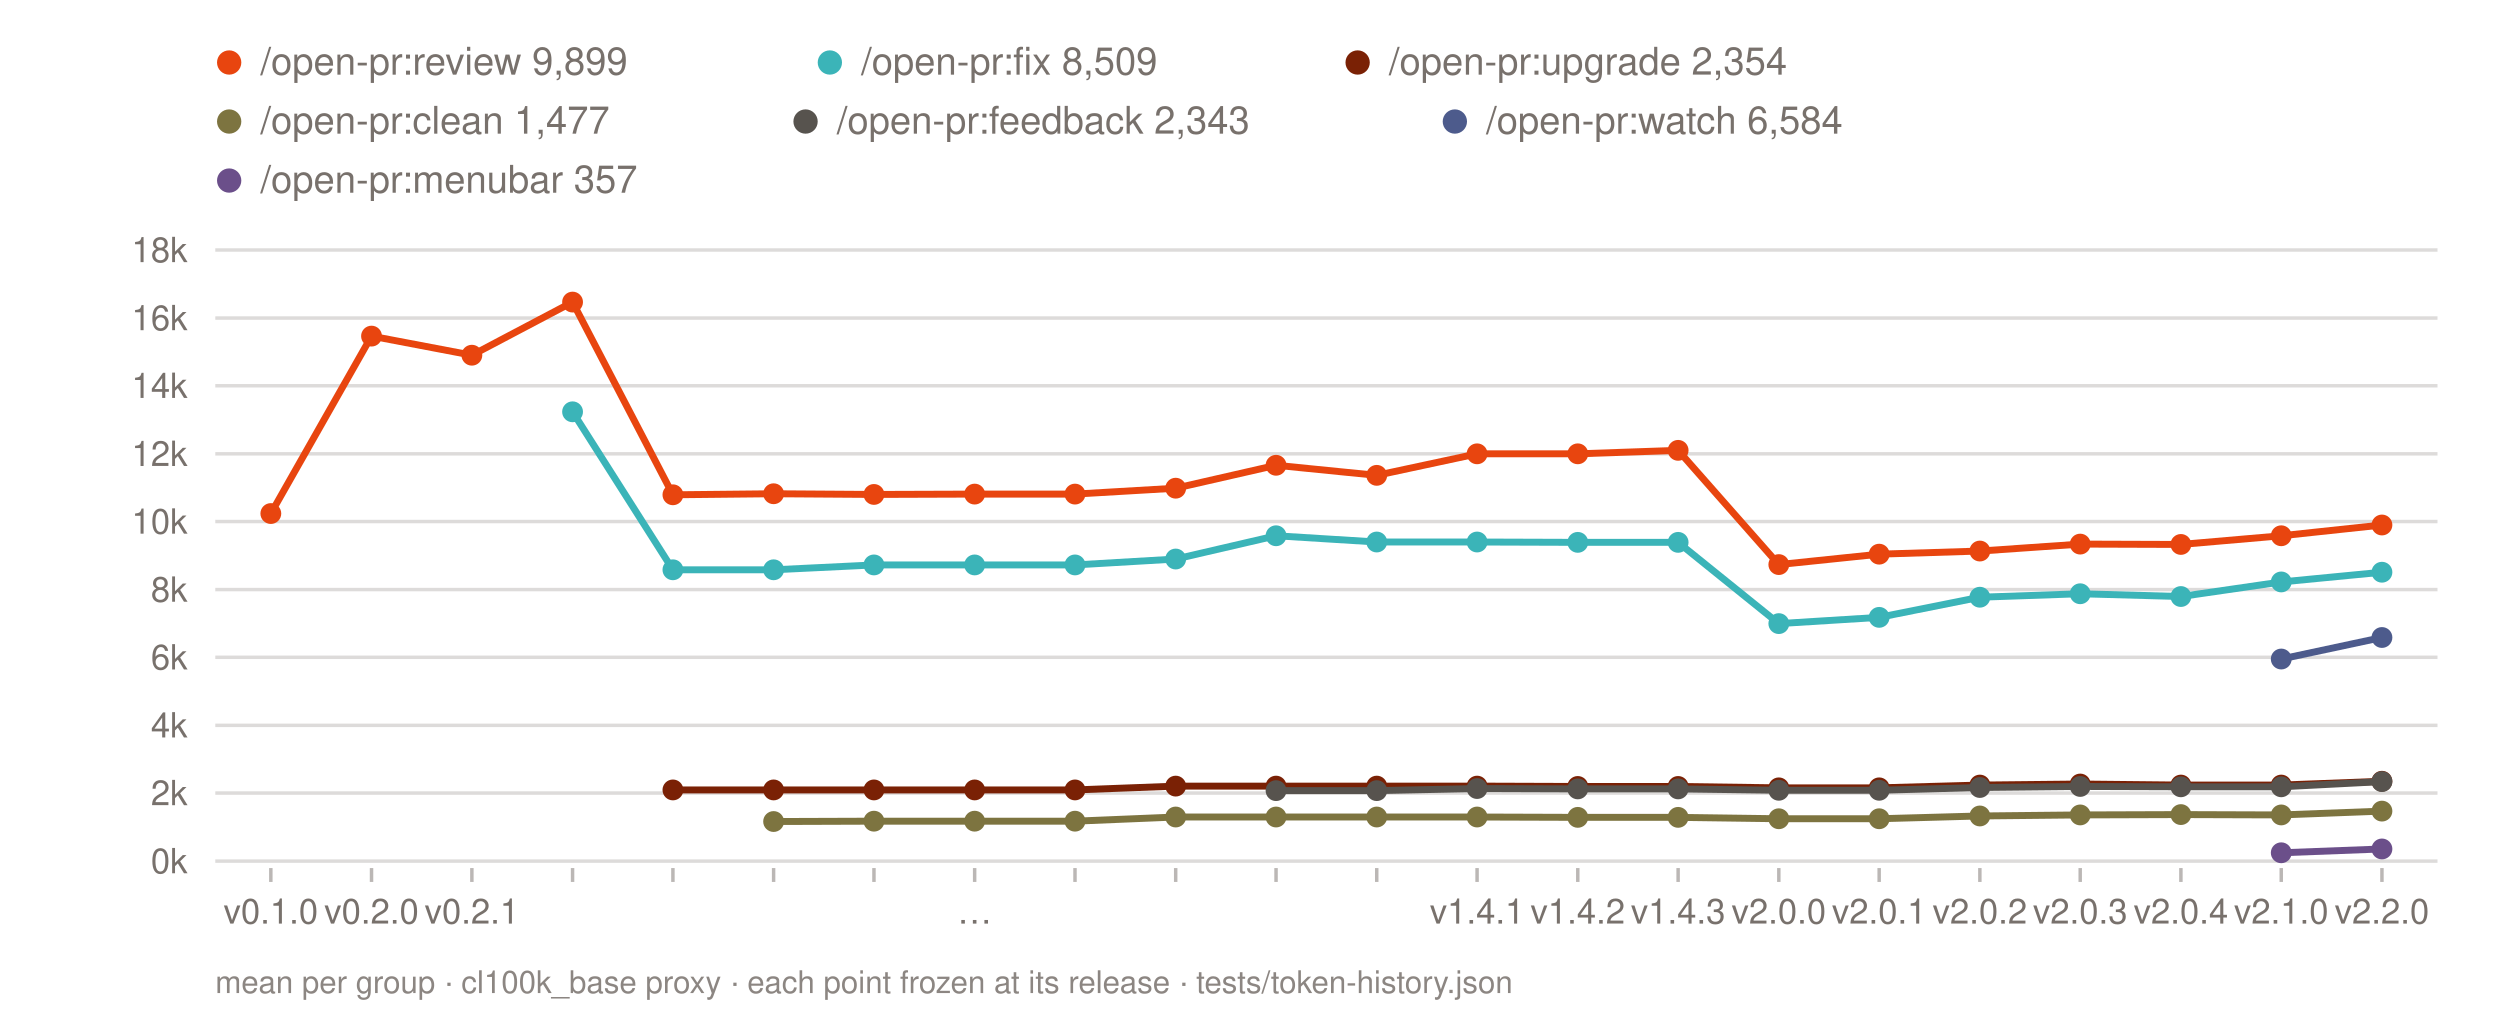
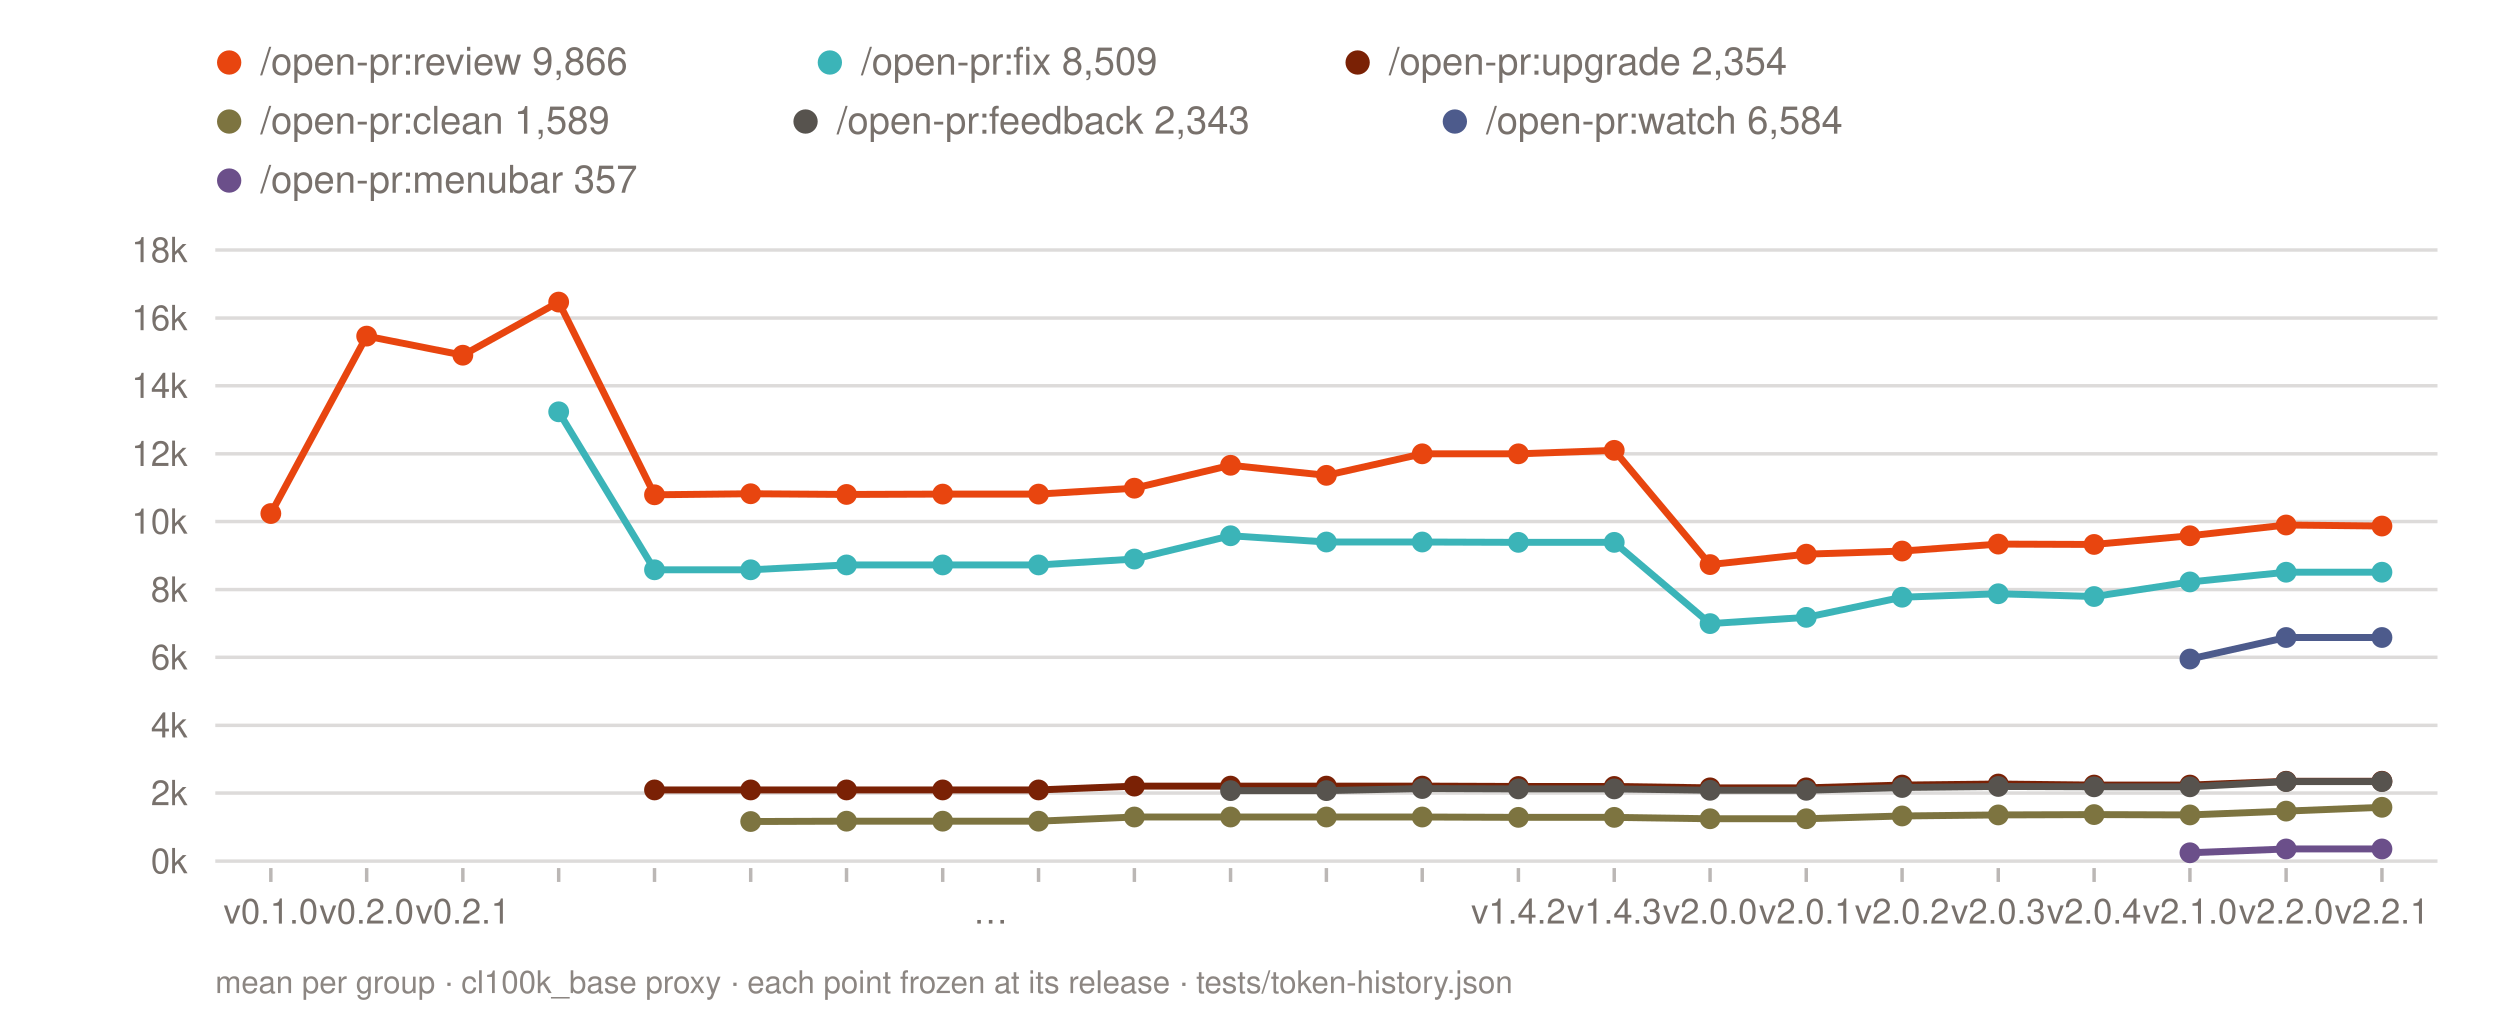
<svg xmlns="http://www.w3.org/2000/svg" viewBox="0 0 720 294" width="720" height="294" font-family="system-ui,-apple-system,Segoe UI,Helvetica,Arial,sans-serif" role="img" aria-label="Context cost per release, one line per command">
  <style>.guide{stroke:#78716c}.label{fill:#78716c}.line-review{stroke:#e8450f}.dot-review{fill:#e8450f}.line-fix{stroke:#3bb4b8}.dot-fix{fill:#3bb4b8}.line-upgrade{stroke:#7a2105}.dot-upgrade{fill:#7a2105}.line-clean{stroke:#7d7440}.dot-clean{fill:#7d7440}.line-feedback{stroke:#57534e}.dot-feedback{fill:#57534e}.line-watch{stroke:#4d5b8c}.dot-watch{fill:#4d5b8c}.line-menubar{stroke:#6b4f8a}.dot-menubar{fill:#6b4f8a}@media (prefers-color-scheme: dark){.guide{stroke:#a8a29e}.label{fill:#a8a29e}.line-review{stroke:#ff7a45}.dot-review{fill:#ff7a45}.line-fix{stroke:#5fd4d8}.dot-fix{fill:#5fd4d8}.line-upgrade{stroke:#f4b196}.dot-upgrade{fill:#f4b196}.line-clean{stroke:#c9be78}.dot-clean{fill:#c9be78}.line-feedback{stroke:#dcd6cf}.dot-feedback{fill:#dcd6cf}.line-watch{stroke:#aab8e8}.dot-watch{fill:#aab8e8}.line-menubar{stroke:#c4b0e0}.dot-menubar{fill:#c4b0e0}}</style>
  <line x1="62" y1="248.0" x2="702" y2="248.0" class="guide" stroke-opacity="0.25" />
  <text x="54" y="251.5" text-anchor="end" font-size="10" class="label">0k</text>
  <line x1="62" y1="228.4" x2="702" y2="228.4" class="guide" stroke-opacity="0.25" />
  <text x="54" y="231.9" text-anchor="end" font-size="10" class="label">2k</text>
  <line x1="62" y1="208.9" x2="702" y2="208.9" class="guide" stroke-opacity="0.25" />
  <text x="54" y="212.4" text-anchor="end" font-size="10" class="label">4k</text>
  <line x1="62" y1="189.3" x2="702" y2="189.3" class="guide" stroke-opacity="0.25" />
  <text x="54" y="192.8" text-anchor="end" font-size="10" class="label">6k</text>
  <line x1="62" y1="169.8" x2="702" y2="169.8" class="guide" stroke-opacity="0.25" />
  <text x="54" y="173.3" text-anchor="end" font-size="10" class="label">8k</text>
  <line x1="62" y1="150.2" x2="702" y2="150.2" class="guide" stroke-opacity="0.25" />
  <text x="54" y="153.7" text-anchor="end" font-size="10" class="label">10k</text>
  <line x1="62" y1="130.7" x2="702" y2="130.7" class="guide" stroke-opacity="0.25" />
  <text x="54" y="134.2" text-anchor="end" font-size="10" class="label">12k</text>
  <line x1="62" y1="111.1" x2="702" y2="111.1" class="guide" stroke-opacity="0.25" />
  <text x="54" y="114.6" text-anchor="end" font-size="10" class="label">14k</text>
  <line x1="62" y1="91.6" x2="702" y2="91.6" class="guide" stroke-opacity="0.25" />
  <text x="54" y="95.1" text-anchor="end" font-size="10" class="label">16k</text>
  <line x1="62" y1="72.0" x2="702" y2="72.0" class="guide" stroke-opacity="0.25" />
  <text x="54" y="75.5" text-anchor="end" font-size="10" class="label">18k</text>
  <line x1="78.0" y1="250.0" x2="78.0" y2="254.0" class="guide" stroke-opacity="0.5" />
  <text x="78.0" y="266.0" text-anchor="middle" font-size="10" class="label">v0.1.0</text>
-   <line x1="107.0" y1="250.0" x2="107.0" y2="254.0" class="guide" stroke-opacity="0.5" />
-   <text x="107.0" y="266.0" text-anchor="middle" font-size="10" class="label">v0.2.0</text>
-   <line x1="135.9" y1="250.0" x2="135.9" y2="254.0" class="guide" stroke-opacity="0.5" />
-   <text x="135.9" y="266.0" text-anchor="middle" font-size="10" class="label">v0.2.1</text>
-   <line x1="164.9" y1="250.0" x2="164.9" y2="254.0" class="guide" stroke-opacity="0.5" />
-   <line x1="193.8" y1="250.0" x2="193.8" y2="254.0" class="guide" stroke-opacity="0.5" />
-   <line x1="222.8" y1="250.0" x2="222.8" y2="254.0" class="guide" stroke-opacity="0.5" />
-   <line x1="251.7" y1="250.0" x2="251.7" y2="254.0" class="guide" stroke-opacity="0.5" />
-   <line x1="280.7" y1="250.0" x2="280.7" y2="254.0" class="guide" stroke-opacity="0.5" />
-   <line x1="309.6" y1="250.0" x2="309.6" y2="254.0" class="guide" stroke-opacity="0.5" />
-   <line x1="338.6" y1="250.0" x2="338.6" y2="254.0" class="guide" stroke-opacity="0.5" />
-   <line x1="367.5" y1="250.0" x2="367.5" y2="254.0" class="guide" stroke-opacity="0.5" />
-   <line x1="396.5" y1="250.0" x2="396.5" y2="254.0" class="guide" stroke-opacity="0.5" />
-   <line x1="425.4" y1="250.0" x2="425.4" y2="254.0" class="guide" stroke-opacity="0.5" />
-   <text x="425.4" y="266.0" text-anchor="middle" font-size="10" class="label">v1.4.1</text>
-   <line x1="454.4" y1="250.0" x2="454.4" y2="254.0" class="guide" stroke-opacity="0.5" />
-   <text x="454.4" y="266.0" text-anchor="middle" font-size="10" class="label">v1.4.2</text>
-   <line x1="483.3" y1="250.0" x2="483.3" y2="254.0" class="guide" stroke-opacity="0.5" />
-   <text x="483.3" y="266.0" text-anchor="middle" font-size="10" class="label">v1.4.3</text>
-   <line x1="512.3" y1="250.0" x2="512.3" y2="254.0" class="guide" stroke-opacity="0.5" />
-   <text x="512.3" y="266.0" text-anchor="middle" font-size="10" class="label">v2.0.0</text>
-   <line x1="541.2" y1="250.0" x2="541.2" y2="254.0" class="guide" stroke-opacity="0.5" />
-   <text x="541.2" y="266.0" text-anchor="middle" font-size="10" class="label">v2.0.1</text>
-   <line x1="570.2" y1="250.0" x2="570.2" y2="254.0" class="guide" stroke-opacity="0.5" />
-   <text x="570.2" y="266.0" text-anchor="middle" font-size="10" class="label">v2.0.2</text>
-   <line x1="599.1" y1="250.0" x2="599.1" y2="254.0" class="guide" stroke-opacity="0.5" />
-   <text x="599.1" y="266.0" text-anchor="middle" font-size="10" class="label">v2.0.3</text>
-   <line x1="628.1" y1="250.0" x2="628.1" y2="254.0" class="guide" stroke-opacity="0.5" />
-   <text x="628.1" y="266.0" text-anchor="middle" font-size="10" class="label">v2.0.4</text>
-   <line x1="657.0" y1="250.0" x2="657.0" y2="254.0" class="guide" stroke-opacity="0.5" />
-   <text x="657.0" y="266.0" text-anchor="middle" font-size="10" class="label">v2.1.0</text>
+   <line x1="105.6" y1="250.0" x2="105.6" y2="254.0" class="guide" stroke-opacity="0.5" />
+   <text x="105.6" y="266.0" text-anchor="middle" font-size="10" class="label">v0.2.0</text>
+   <line x1="133.3" y1="250.0" x2="133.3" y2="254.0" class="guide" stroke-opacity="0.5" />
+   <text x="133.3" y="266.0" text-anchor="middle" font-size="10" class="label">v0.2.1</text>
+   <line x1="160.9" y1="250.0" x2="160.9" y2="254.0" class="guide" stroke-opacity="0.5" />
+   <line x1="188.5" y1="250.0" x2="188.5" y2="254.0" class="guide" stroke-opacity="0.5" />
+   <line x1="216.2" y1="250.0" x2="216.2" y2="254.0" class="guide" stroke-opacity="0.5" />
+   <line x1="243.8" y1="250.0" x2="243.8" y2="254.0" class="guide" stroke-opacity="0.5" />
+   <line x1="271.5" y1="250.0" x2="271.5" y2="254.0" class="guide" stroke-opacity="0.5" />
+   <line x1="299.1" y1="250.0" x2="299.1" y2="254.0" class="guide" stroke-opacity="0.5" />
+   <line x1="326.7" y1="250.0" x2="326.7" y2="254.0" class="guide" stroke-opacity="0.5" />
+   <line x1="354.4" y1="250.0" x2="354.4" y2="254.0" class="guide" stroke-opacity="0.5" />
+   <line x1="382.0" y1="250.0" x2="382.0" y2="254.0" class="guide" stroke-opacity="0.5" />
+   <line x1="409.6" y1="250.0" x2="409.6" y2="254.0" class="guide" stroke-opacity="0.5" />
+   <line x1="437.3" y1="250.0" x2="437.3" y2="254.0" class="guide" stroke-opacity="0.5" />
+   <text x="437.3" y="266.0" text-anchor="middle" font-size="10" class="label">v1.4.2</text>
+   <line x1="464.9" y1="250.0" x2="464.9" y2="254.0" class="guide" stroke-opacity="0.5" />
+   <text x="464.9" y="266.0" text-anchor="middle" font-size="10" class="label">v1.4.3</text>
+   <line x1="492.5" y1="250.0" x2="492.5" y2="254.0" class="guide" stroke-opacity="0.5" />
+   <text x="492.5" y="266.0" text-anchor="middle" font-size="10" class="label">v2.0.0</text>
+   <line x1="520.2" y1="250.0" x2="520.2" y2="254.0" class="guide" stroke-opacity="0.5" />
+   <text x="520.2" y="266.0" text-anchor="middle" font-size="10" class="label">v2.0.1</text>
+   <line x1="547.8" y1="250.0" x2="547.8" y2="254.0" class="guide" stroke-opacity="0.5" />
+   <text x="547.8" y="266.0" text-anchor="middle" font-size="10" class="label">v2.0.2</text>
+   <line x1="575.5" y1="250.0" x2="575.5" y2="254.0" class="guide" stroke-opacity="0.5" />
+   <text x="575.5" y="266.0" text-anchor="middle" font-size="10" class="label">v2.0.3</text>
+   <line x1="603.1" y1="250.0" x2="603.1" y2="254.0" class="guide" stroke-opacity="0.5" />
+   <text x="603.1" y="266.0" text-anchor="middle" font-size="10" class="label">v2.0.4</text>
+   <line x1="630.7" y1="250.0" x2="630.7" y2="254.0" class="guide" stroke-opacity="0.5" />
+   <text x="630.7" y="266.0" text-anchor="middle" font-size="10" class="label">v2.1.0</text>
+   <line x1="658.4" y1="250.0" x2="658.4" y2="254.0" class="guide" stroke-opacity="0.5" />
+   <text x="658.4" y="266.0" text-anchor="middle" font-size="10" class="label">v2.2.0</text>
  <line x1="686.0" y1="250.0" x2="686.0" y2="254.0" class="guide" stroke-opacity="0.5" />
-   <text x="686.0" y="266.0" text-anchor="middle" font-size="10" class="label">v2.2.0</text>
-   <text x="280.7" y="266.0" text-anchor="middle" font-size="10" class="label">…</text>
-   <polyline points="78.0,147.9 107.0,96.8 135.9,102.3 164.9,87.0 193.8,142.5 222.8,142.2 251.7,142.4 280.7,142.3 309.6,142.3 338.6,140.6 367.5,134.0 396.5,136.9 425.4,130.7 454.4,130.7 483.3,129.7 512.3,162.6 541.2,159.6 570.2,158.7 599.1,156.7 628.1,156.8 657.0,154.3 686.0,151.2" fill="none" class="line-review" stroke-width="2" stroke-linejoin="round" />
+   <text x="686.0" y="266.0" text-anchor="middle" font-size="10" class="label">v2.2.1</text>
+   <text x="285.3" y="266.0" text-anchor="middle" font-size="10" class="label">…</text>
+   <polyline points="78.0,147.9 105.6,96.8 133.3,102.3 160.9,87.0 188.5,142.5 216.2,142.2 243.8,142.4 271.5,142.3 299.1,142.3 326.7,140.6 354.4,134.0 382.0,136.9 409.6,130.7 437.3,130.7 464.9,129.7 492.5,162.6 520.2,159.6 547.8,158.7 575.5,156.7 603.1,156.8 630.7,154.3 658.4,151.2 686.0,151.5" fill="none" class="line-review" stroke-width="2" stroke-linejoin="round" />
  <circle cx="78.0" cy="147.9" r="3" class="dot-review" />
-   <circle cx="107.0" cy="96.8" r="3" class="dot-review" />
-   <circle cx="135.9" cy="102.3" r="3" class="dot-review" />
-   <circle cx="164.9" cy="87.0" r="3" class="dot-review" />
-   <circle cx="193.8" cy="142.5" r="3" class="dot-review" />
-   <circle cx="222.8" cy="142.2" r="3" class="dot-review" />
-   <circle cx="251.7" cy="142.4" r="3" class="dot-review" />
-   <circle cx="280.7" cy="142.3" r="3" class="dot-review" />
-   <circle cx="309.6" cy="142.3" r="3" class="dot-review" />
-   <circle cx="338.6" cy="140.6" r="3" class="dot-review" />
-   <circle cx="367.5" cy="134.0" r="3" class="dot-review" />
-   <circle cx="396.5" cy="136.9" r="3" class="dot-review" />
-   <circle cx="425.4" cy="130.7" r="3" class="dot-review" />
-   <circle cx="454.4" cy="130.7" r="3" class="dot-review" />
-   <circle cx="483.3" cy="129.7" r="3" class="dot-review" />
-   <circle cx="512.3" cy="162.6" r="3" class="dot-review" />
-   <circle cx="541.2" cy="159.6" r="3" class="dot-review" />
-   <circle cx="570.2" cy="158.7" r="3" class="dot-review" />
-   <circle cx="599.1" cy="156.7" r="3" class="dot-review" />
-   <circle cx="628.1" cy="156.8" r="3" class="dot-review" />
-   <circle cx="657.0" cy="154.3" r="3" class="dot-review" />
-   <circle cx="686.0" cy="151.2" r="3" class="dot-review" />
-   <polyline points="164.9,118.6 193.8,164.1 222.8,164.1 251.7,162.7 280.7,162.7 309.6,162.7 338.6,161.0 367.5,154.3 396.5,156.1 425.4,156.1 454.4,156.2 483.3,156.2 512.3,179.6 541.2,177.8 570.2,172.0 599.1,171.0 628.1,171.8 657.0,167.6 686.0,164.8" fill="none" class="line-fix" stroke-width="2" stroke-linejoin="round" />
-   <circle cx="164.9" cy="118.6" r="3" class="dot-fix" />
-   <circle cx="193.8" cy="164.1" r="3" class="dot-fix" />
-   <circle cx="222.8" cy="164.1" r="3" class="dot-fix" />
-   <circle cx="251.7" cy="162.7" r="3" class="dot-fix" />
-   <circle cx="280.7" cy="162.7" r="3" class="dot-fix" />
-   <circle cx="309.6" cy="162.7" r="3" class="dot-fix" />
-   <circle cx="338.6" cy="161.0" r="3" class="dot-fix" />
-   <circle cx="367.5" cy="154.3" r="3" class="dot-fix" />
-   <circle cx="396.5" cy="156.1" r="3" class="dot-fix" />
-   <circle cx="425.4" cy="156.1" r="3" class="dot-fix" />
-   <circle cx="454.4" cy="156.2" r="3" class="dot-fix" />
-   <circle cx="483.3" cy="156.2" r="3" class="dot-fix" />
-   <circle cx="512.3" cy="179.6" r="3" class="dot-fix" />
-   <circle cx="541.2" cy="177.8" r="3" class="dot-fix" />
-   <circle cx="570.2" cy="172.0" r="3" class="dot-fix" />
-   <circle cx="599.1" cy="171.0" r="3" class="dot-fix" />
-   <circle cx="628.1" cy="171.8" r="3" class="dot-fix" />
-   <circle cx="657.0" cy="167.6" r="3" class="dot-fix" />
+   <circle cx="105.6" cy="96.8" r="3" class="dot-review" />
+   <circle cx="133.3" cy="102.3" r="3" class="dot-review" />
+   <circle cx="160.9" cy="87.0" r="3" class="dot-review" />
+   <circle cx="188.5" cy="142.5" r="3" class="dot-review" />
+   <circle cx="216.2" cy="142.2" r="3" class="dot-review" />
+   <circle cx="243.8" cy="142.4" r="3" class="dot-review" />
+   <circle cx="271.5" cy="142.3" r="3" class="dot-review" />
+   <circle cx="299.1" cy="142.3" r="3" class="dot-review" />
+   <circle cx="326.7" cy="140.6" r="3" class="dot-review" />
+   <circle cx="354.4" cy="134.0" r="3" class="dot-review" />
+   <circle cx="382.0" cy="136.9" r="3" class="dot-review" />
+   <circle cx="409.6" cy="130.7" r="3" class="dot-review" />
+   <circle cx="437.3" cy="130.7" r="3" class="dot-review" />
+   <circle cx="464.9" cy="129.7" r="3" class="dot-review" />
+   <circle cx="492.5" cy="162.6" r="3" class="dot-review" />
+   <circle cx="520.2" cy="159.6" r="3" class="dot-review" />
+   <circle cx="547.8" cy="158.7" r="3" class="dot-review" />
+   <circle cx="575.5" cy="156.7" r="3" class="dot-review" />
+   <circle cx="603.1" cy="156.8" r="3" class="dot-review" />
+   <circle cx="630.7" cy="154.3" r="3" class="dot-review" />
+   <circle cx="658.4" cy="151.2" r="3" class="dot-review" />
+   <circle cx="686.0" cy="151.5" r="3" class="dot-review" />
+   <polyline points="160.9,118.6 188.5,164.1 216.2,164.1 243.8,162.7 271.5,162.7 299.1,162.7 326.7,161.0 354.4,154.3 382.0,156.1 409.6,156.1 437.3,156.2 464.9,156.2 492.5,179.6 520.2,177.8 547.8,172.0 575.5,171.0 603.1,171.8 630.7,167.6 658.4,164.8 686.0,164.8" fill="none" class="line-fix" stroke-width="2" stroke-linejoin="round" />
+   <circle cx="160.9" cy="118.6" r="3" class="dot-fix" />
+   <circle cx="188.5" cy="164.1" r="3" class="dot-fix" />
+   <circle cx="216.2" cy="164.1" r="3" class="dot-fix" />
+   <circle cx="243.8" cy="162.7" r="3" class="dot-fix" />
+   <circle cx="271.5" cy="162.7" r="3" class="dot-fix" />
+   <circle cx="299.1" cy="162.7" r="3" class="dot-fix" />
+   <circle cx="326.7" cy="161.0" r="3" class="dot-fix" />
+   <circle cx="354.4" cy="154.3" r="3" class="dot-fix" />
+   <circle cx="382.0" cy="156.1" r="3" class="dot-fix" />
+   <circle cx="409.6" cy="156.1" r="3" class="dot-fix" />
+   <circle cx="437.3" cy="156.2" r="3" class="dot-fix" />
+   <circle cx="464.9" cy="156.2" r="3" class="dot-fix" />
+   <circle cx="492.5" cy="179.6" r="3" class="dot-fix" />
+   <circle cx="520.2" cy="177.8" r="3" class="dot-fix" />
+   <circle cx="547.8" cy="172.0" r="3" class="dot-fix" />
+   <circle cx="575.5" cy="171.0" r="3" class="dot-fix" />
+   <circle cx="603.1" cy="171.8" r="3" class="dot-fix" />
+   <circle cx="630.7" cy="167.6" r="3" class="dot-fix" />
+   <circle cx="658.4" cy="164.8" r="3" class="dot-fix" />
  <circle cx="686.0" cy="164.8" r="3" class="dot-fix" />
-   <polyline points="193.8,227.5 222.8,227.5 251.7,227.5 280.7,227.5 309.6,227.5 338.6,226.4 367.5,226.4 396.5,226.4 425.4,226.4 454.4,226.5 483.3,226.5 512.3,226.9 541.2,226.9 570.2,226.1 599.1,225.8 628.1,226.1 657.0,226.1 686.0,225.0" fill="none" class="line-upgrade" stroke-width="2" stroke-linejoin="round" />
-   <circle cx="193.8" cy="227.5" r="3" class="dot-upgrade" />
-   <circle cx="222.8" cy="227.5" r="3" class="dot-upgrade" />
-   <circle cx="251.7" cy="227.5" r="3" class="dot-upgrade" />
-   <circle cx="280.7" cy="227.5" r="3" class="dot-upgrade" />
-   <circle cx="309.6" cy="227.5" r="3" class="dot-upgrade" />
-   <circle cx="338.6" cy="226.4" r="3" class="dot-upgrade" />
-   <circle cx="367.5" cy="226.4" r="3" class="dot-upgrade" />
-   <circle cx="396.5" cy="226.4" r="3" class="dot-upgrade" />
-   <circle cx="425.4" cy="226.4" r="3" class="dot-upgrade" />
-   <circle cx="454.4" cy="226.5" r="3" class="dot-upgrade" />
-   <circle cx="483.3" cy="226.5" r="3" class="dot-upgrade" />
-   <circle cx="512.3" cy="226.9" r="3" class="dot-upgrade" />
-   <circle cx="541.2" cy="226.9" r="3" class="dot-upgrade" />
-   <circle cx="570.2" cy="226.1" r="3" class="dot-upgrade" />
-   <circle cx="599.1" cy="225.8" r="3" class="dot-upgrade" />
-   <circle cx="628.1" cy="226.1" r="3" class="dot-upgrade" />
-   <circle cx="657.0" cy="226.1" r="3" class="dot-upgrade" />
+   <polyline points="188.5,227.5 216.2,227.5 243.8,227.5 271.5,227.5 299.1,227.5 326.7,226.4 354.4,226.4 382.0,226.4 409.6,226.4 437.3,226.5 464.9,226.5 492.5,226.9 520.2,226.9 547.8,226.1 575.5,225.8 603.1,226.1 630.7,226.1 658.4,225.0 686.0,225.0" fill="none" class="line-upgrade" stroke-width="2" stroke-linejoin="round" />
+   <circle cx="188.5" cy="227.5" r="3" class="dot-upgrade" />
+   <circle cx="216.2" cy="227.5" r="3" class="dot-upgrade" />
+   <circle cx="243.8" cy="227.5" r="3" class="dot-upgrade" />
+   <circle cx="271.5" cy="227.5" r="3" class="dot-upgrade" />
+   <circle cx="299.1" cy="227.5" r="3" class="dot-upgrade" />
+   <circle cx="326.7" cy="226.4" r="3" class="dot-upgrade" />
+   <circle cx="354.4" cy="226.4" r="3" class="dot-upgrade" />
+   <circle cx="382.0" cy="226.4" r="3" class="dot-upgrade" />
+   <circle cx="409.6" cy="226.4" r="3" class="dot-upgrade" />
+   <circle cx="437.3" cy="226.5" r="3" class="dot-upgrade" />
+   <circle cx="464.9" cy="226.5" r="3" class="dot-upgrade" />
+   <circle cx="492.5" cy="226.9" r="3" class="dot-upgrade" />
+   <circle cx="520.2" cy="226.9" r="3" class="dot-upgrade" />
+   <circle cx="547.8" cy="226.1" r="3" class="dot-upgrade" />
+   <circle cx="575.5" cy="225.8" r="3" class="dot-upgrade" />
+   <circle cx="603.1" cy="226.1" r="3" class="dot-upgrade" />
+   <circle cx="630.7" cy="226.1" r="3" class="dot-upgrade" />
+   <circle cx="658.4" cy="225.0" r="3" class="dot-upgrade" />
  <circle cx="686.0" cy="225.0" r="3" class="dot-upgrade" />
-   <polyline points="222.8,236.6 251.7,236.5 280.7,236.5 309.6,236.5 338.6,235.3 367.5,235.3 396.5,235.3 425.4,235.3 454.4,235.4 483.3,235.4 512.3,235.8 541.2,235.8 570.2,235.0 599.1,234.7 628.1,234.6 657.0,234.7 686.0,233.6" fill="none" class="line-clean" stroke-width="2" stroke-linejoin="round" />
-   <circle cx="222.8" cy="236.6" r="3" class="dot-clean" />
-   <circle cx="251.7" cy="236.5" r="3" class="dot-clean" />
-   <circle cx="280.7" cy="236.5" r="3" class="dot-clean" />
-   <circle cx="309.6" cy="236.5" r="3" class="dot-clean" />
-   <circle cx="338.6" cy="235.3" r="3" class="dot-clean" />
-   <circle cx="367.5" cy="235.3" r="3" class="dot-clean" />
-   <circle cx="396.5" cy="235.3" r="3" class="dot-clean" />
-   <circle cx="425.4" cy="235.3" r="3" class="dot-clean" />
-   <circle cx="454.4" cy="235.4" r="3" class="dot-clean" />
-   <circle cx="483.3" cy="235.4" r="3" class="dot-clean" />
-   <circle cx="512.3" cy="235.8" r="3" class="dot-clean" />
-   <circle cx="541.2" cy="235.8" r="3" class="dot-clean" />
-   <circle cx="570.2" cy="235.0" r="3" class="dot-clean" />
-   <circle cx="599.1" cy="234.7" r="3" class="dot-clean" />
-   <circle cx="628.1" cy="234.6" r="3" class="dot-clean" />
-   <circle cx="657.0" cy="234.7" r="3" class="dot-clean" />
-   <circle cx="686.0" cy="233.6" r="3" class="dot-clean" />
-   <polyline points="367.5,227.7 396.5,227.7 425.4,227.1 454.4,227.2 483.3,227.2 512.3,227.6 541.2,227.6 570.2,226.8 599.1,226.5 628.1,226.6 657.0,226.6 686.0,225.1" fill="none" class="line-feedback" stroke-width="2" stroke-linejoin="round" />
-   <circle cx="367.5" cy="227.7" r="3" class="dot-feedback" />
-   <circle cx="396.5" cy="227.7" r="3" class="dot-feedback" />
-   <circle cx="425.4" cy="227.1" r="3" class="dot-feedback" />
-   <circle cx="454.4" cy="227.2" r="3" class="dot-feedback" />
-   <circle cx="483.3" cy="227.2" r="3" class="dot-feedback" />
-   <circle cx="512.3" cy="227.6" r="3" class="dot-feedback" />
-   <circle cx="541.2" cy="227.6" r="3" class="dot-feedback" />
-   <circle cx="570.2" cy="226.8" r="3" class="dot-feedback" />
-   <circle cx="599.1" cy="226.5" r="3" class="dot-feedback" />
-   <circle cx="628.1" cy="226.6" r="3" class="dot-feedback" />
-   <circle cx="657.0" cy="226.6" r="3" class="dot-feedback" />
+   <polyline points="216.2,236.6 243.8,236.5 271.5,236.5 299.1,236.5 326.7,235.3 354.4,235.3 382.0,235.3 409.6,235.3 437.3,235.4 464.9,235.4 492.5,235.8 520.2,235.8 547.8,235.0 575.5,234.7 603.1,234.6 630.7,234.7 658.4,233.6 686.0,232.5" fill="none" class="line-clean" stroke-width="2" stroke-linejoin="round" />
+   <circle cx="216.2" cy="236.6" r="3" class="dot-clean" />
+   <circle cx="243.8" cy="236.5" r="3" class="dot-clean" />
+   <circle cx="271.5" cy="236.5" r="3" class="dot-clean" />
+   <circle cx="299.1" cy="236.5" r="3" class="dot-clean" />
+   <circle cx="326.7" cy="235.3" r="3" class="dot-clean" />
+   <circle cx="354.4" cy="235.3" r="3" class="dot-clean" />
+   <circle cx="382.0" cy="235.3" r="3" class="dot-clean" />
+   <circle cx="409.6" cy="235.3" r="3" class="dot-clean" />
+   <circle cx="437.3" cy="235.4" r="3" class="dot-clean" />
+   <circle cx="464.9" cy="235.4" r="3" class="dot-clean" />
+   <circle cx="492.5" cy="235.8" r="3" class="dot-clean" />
+   <circle cx="520.2" cy="235.8" r="3" class="dot-clean" />
+   <circle cx="547.8" cy="235.0" r="3" class="dot-clean" />
+   <circle cx="575.5" cy="234.7" r="3" class="dot-clean" />
+   <circle cx="603.1" cy="234.6" r="3" class="dot-clean" />
+   <circle cx="630.7" cy="234.7" r="3" class="dot-clean" />
+   <circle cx="658.4" cy="233.6" r="3" class="dot-clean" />
+   <circle cx="686.0" cy="232.5" r="3" class="dot-clean" />
+   <polyline points="354.4,227.7 382.0,227.7 409.6,227.1 437.3,227.2 464.9,227.2 492.5,227.6 520.2,227.6 547.8,226.8 575.5,226.5 603.1,226.6 630.7,226.6 658.4,225.1 686.0,225.1" fill="none" class="line-feedback" stroke-width="2" stroke-linejoin="round" />
+   <circle cx="354.4" cy="227.7" r="3" class="dot-feedback" />
+   <circle cx="382.0" cy="227.7" r="3" class="dot-feedback" />
+   <circle cx="409.6" cy="227.1" r="3" class="dot-feedback" />
+   <circle cx="437.3" cy="227.2" r="3" class="dot-feedback" />
+   <circle cx="464.9" cy="227.2" r="3" class="dot-feedback" />
+   <circle cx="492.5" cy="227.6" r="3" class="dot-feedback" />
+   <circle cx="520.2" cy="227.6" r="3" class="dot-feedback" />
+   <circle cx="547.8" cy="226.8" r="3" class="dot-feedback" />
+   <circle cx="575.5" cy="226.5" r="3" class="dot-feedback" />
+   <circle cx="603.1" cy="226.6" r="3" class="dot-feedback" />
+   <circle cx="630.7" cy="226.6" r="3" class="dot-feedback" />
+   <circle cx="658.4" cy="225.1" r="3" class="dot-feedback" />
  <circle cx="686.0" cy="225.1" r="3" class="dot-feedback" />
-   <polyline points="657.0,189.8 686.0,183.6" fill="none" class="line-watch" stroke-width="2" stroke-linejoin="round" />
-   <circle cx="657.0" cy="189.8" r="3" class="dot-watch" />
+   <polyline points="630.7,189.8 658.4,183.6 686.0,183.6" fill="none" class="line-watch" stroke-width="2" stroke-linejoin="round" />
+   <circle cx="630.7" cy="189.8" r="3" class="dot-watch" />
+   <circle cx="658.4" cy="183.6" r="3" class="dot-watch" />
  <circle cx="686.0" cy="183.6" r="3" class="dot-watch" />
-   <polyline points="657.0,245.6 686.0,244.5" fill="none" class="line-menubar" stroke-width="2" stroke-linejoin="round" />
-   <circle cx="657.0" cy="245.6" r="3" class="dot-menubar" />
+   <polyline points="630.7,245.6 658.4,244.5 686.0,244.5" fill="none" class="line-menubar" stroke-width="2" stroke-linejoin="round" />
+   <circle cx="630.7" cy="245.6" r="3" class="dot-menubar" />
+   <circle cx="658.4" cy="244.5" r="3" class="dot-menubar" />
  <circle cx="686.0" cy="244.5" r="3" class="dot-menubar" />
  <circle cx="66" cy="18" r="3.5" class="dot-review" />
-   <text x="75" y="21.5" font-size="11" class="label">/open-pr:review 9,899</text>
+   <text x="75" y="21.5" font-size="11" class="label">/open-pr:review 9,866</text>
  <circle cx="239.0" cy="18" r="3.5" class="dot-fix" />
  <text x="248.0" y="21.5" font-size="11" class="label">/open-pr:fix 8,509</text>
  <circle cx="391.0" cy="18" r="3.5" class="dot-upgrade" />
  <text x="400.0" y="21.5" font-size="11" class="label">/open-pr:upgrade 2,354</text>
  <circle cx="66" cy="35" r="3.5" class="dot-clean" />
-   <text x="75" y="38.5" font-size="11" class="label">/open-pr:clean 1,477</text>
+   <text x="75" y="38.5" font-size="11" class="label">/open-pr:clean 1,589</text>
  <circle cx="232.0" cy="35" r="3.5" class="dot-feedback" />
  <text x="241.0" y="38.5" font-size="11" class="label">/open-pr:feedback 2,343</text>
  <circle cx="419.0" cy="35" r="3.5" class="dot-watch" />
  <text x="428.0" y="38.5" font-size="11" class="label">/open-pr:watch 6,584</text>
  <circle cx="66" cy="52" r="3.5" class="dot-menubar" />
  <text x="75" y="55.5" font-size="11" class="label">/open-pr:menubar 357</text>
  <text x="62" y="286" font-size="9" class="label" fill-opacity="0.85">mean per group · cl100k_base proxy · each point frozen at its release · tests/token-history.json</text>
</svg>
